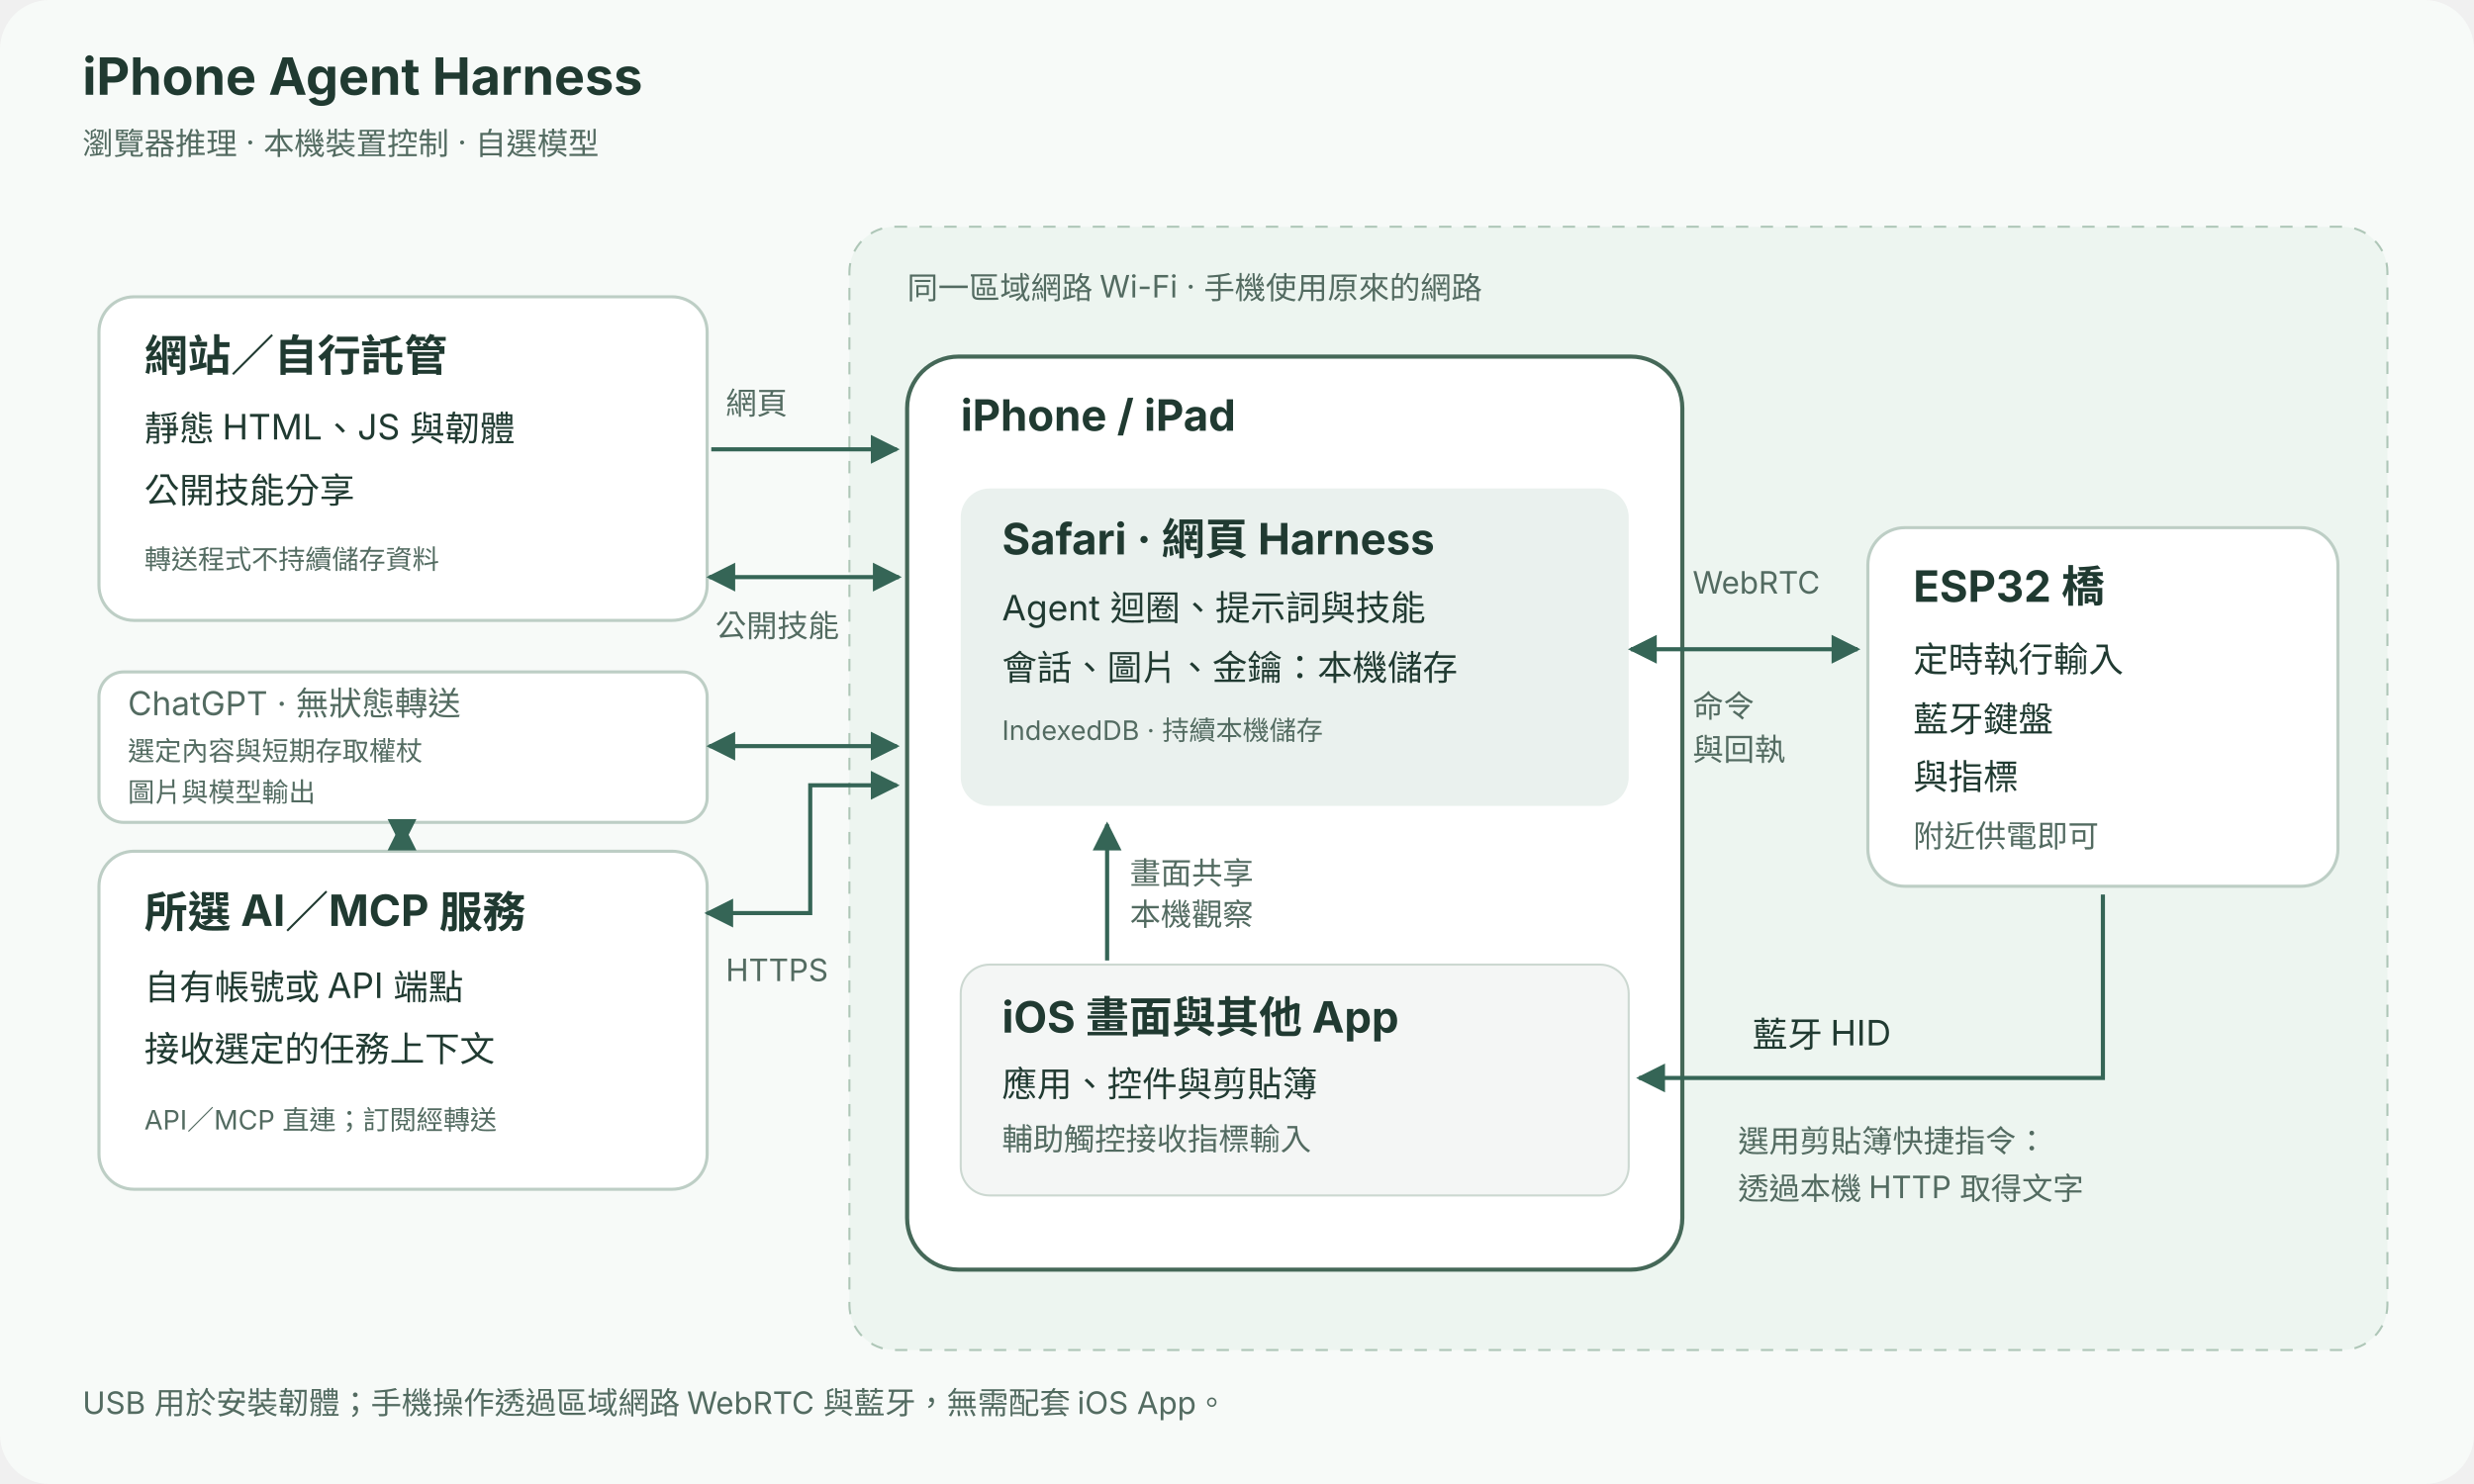
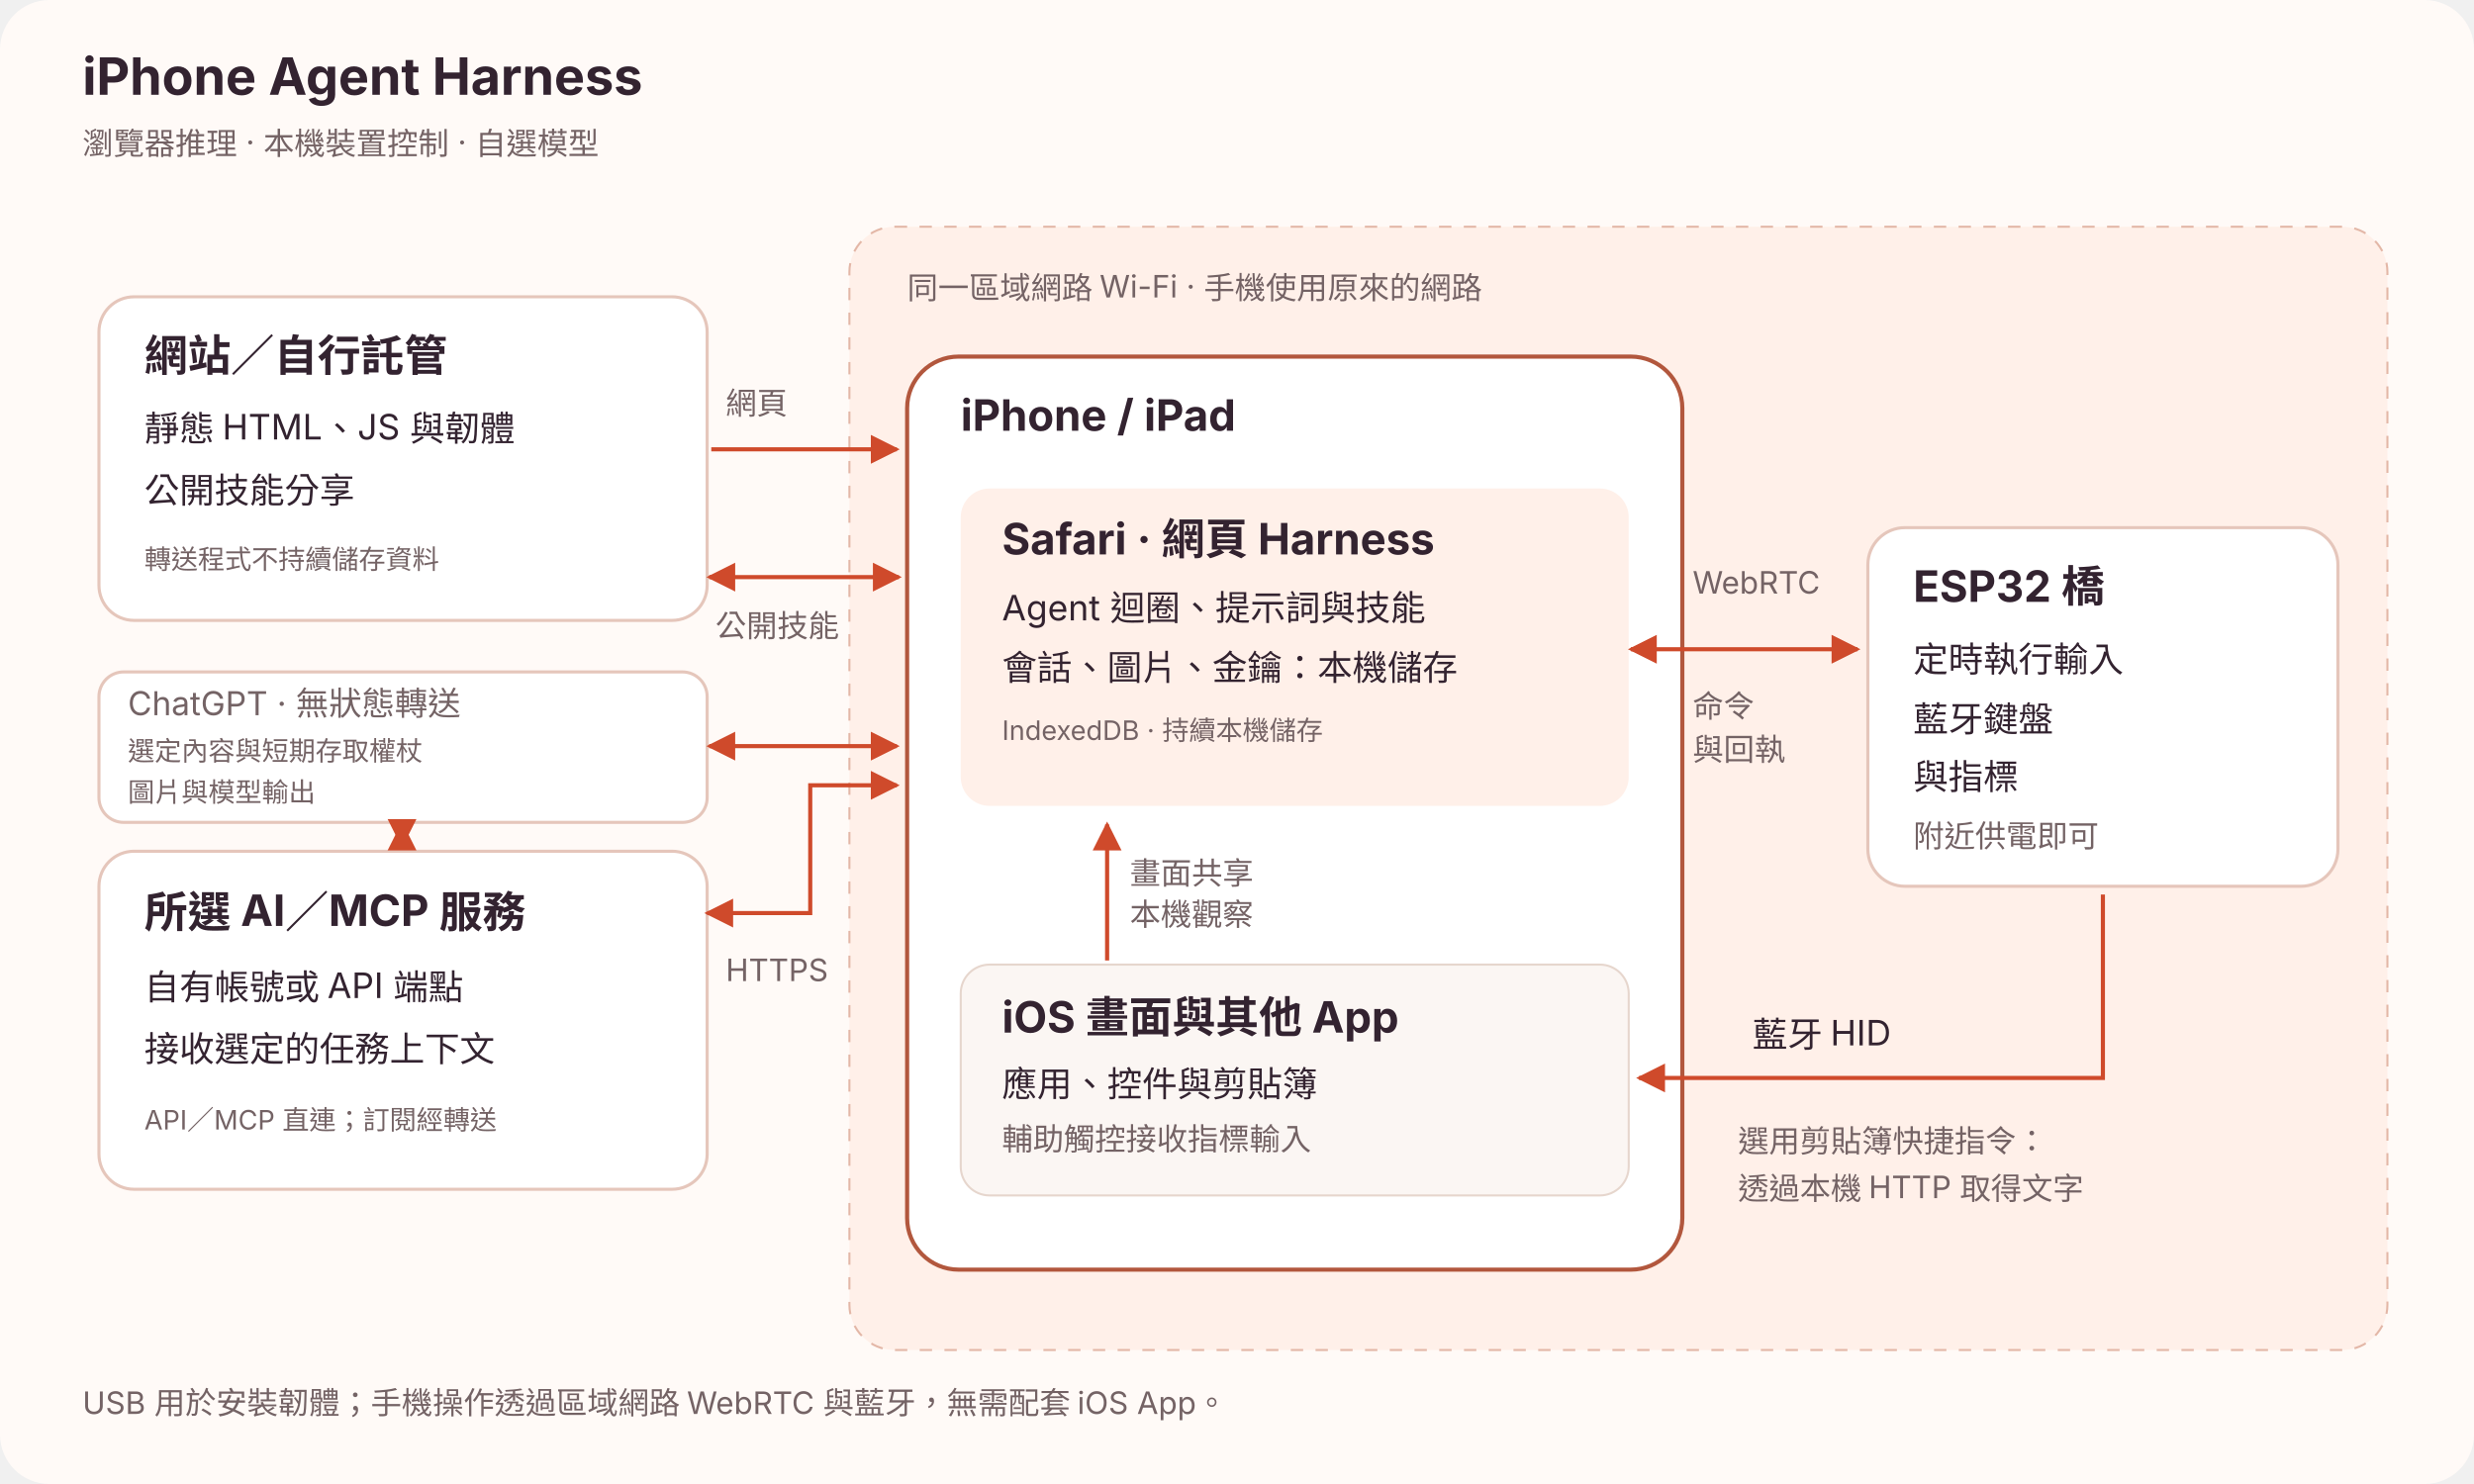
<svg xmlns="http://www.w3.org/2000/svg" width="1200" height="720" viewBox="0 0 1200 720" role="img" aria-labelledby="title desc" lang="zh-Hant" xml:lang="zh-Hant">
  <defs>
    <marker id="arrow" viewBox="0 0 10 10" refX="9" refY="5" markerWidth="7" markerHeight="7" orient="auto-start-reverse">
-       <path d="m0 0 10 5-10 5z" fill="#356556" />
+       <path d="m0 0 10 5-10 5z" fill="#cf4a2b" />
    </marker>
-     <style>text{font-family:system-ui,-apple-system,sans-serif;fill:#203a31}.title{font-size:25px;font-weight:700}.head{font-size:21px;font-weight:650}.body{font-size:17px}.small{font-size:15px;fill:#536b61}.box{fill:#fff;stroke:#bdcec5;stroke-width:1.5}.line{fill:none;stroke:#356556;stroke-width:2;marker-end:url(#arrow)}.both{marker-start:url(#arrow)}</style>
+     <style>text{font-family:system-ui,-apple-system,sans-serif;fill:#332330}.title{font-size:25px;font-weight:700}.head{font-size:21px;font-weight:650}.body{font-size:17px}.small{font-size:15px;fill:#746365}.box{fill:#fff;stroke:#e5c6bb;stroke-width:1.5}.line{fill:none;stroke:#cf4a2b;stroke-width:2;marker-end:url(#arrow)}.both{marker-start:url(#arrow)}</style>
  </defs>
-   <rect width="1200" height="720" rx="24" fill="#f7faf8" />
+   <rect width="1200" height="720" rx="24" fill="#fffaf7" />
  <text x="40" y="46" class="title">iPhone Agent Harness</text>
  <text x="40" y="75" class="small">瀏覽器推理 · 本機裝置控制 · 自選模型</text>
-   <rect x="412" y="110" width="746" height="545" rx="22" fill="#edf5f0" stroke="#aec6b7" stroke-dasharray="6 6" />
+   <rect x="412" y="110" width="746" height="545" rx="22" fill="#fff0e9" stroke="#e3b7a7" stroke-dasharray="6 6" />
  <text x="440" y="145" class="small">同一區域網路 Wi-Fi · 手機使用原來的網路</text>
-   <rect x="440" y="173" width="376" height="443" rx="25" fill="#fff" stroke="#456858" stroke-width="2" />
+   <rect x="440" y="173" width="376" height="443" rx="25" fill="#fff" stroke="#b2573d" stroke-width="2" />
  <text x="466" y="209" class="head">iPhone / iPad</text>
-   <rect x="466" y="237" width="324" height="154" rx="14" fill="#eaf1ee" />
+   <rect x="466" y="237" width="324" height="154" rx="14" fill="#fff0e9" />
  <text x="486" y="269" class="head">Safari · 網頁 Harness</text>
  <text x="486" y="301" class="body">Agent 迴圈、提示詞與技能</text>
  <text x="486" y="330" class="body">會話、圖片、金鑰：本機儲存</text>
  <text x="486" y="359" class="small" style="font-size:13px">IndexedDB · 持續本機儲存</text>
-   <rect x="466" y="468" width="324" height="112" rx="14" fill="#f4f6f5" stroke="#ccd8d1" />
+   <rect x="466" y="468" width="324" height="112" rx="14" fill="#fbf6f3" stroke="#e6d6cd" />
  <text x="486" y="501" class="head">iOS 畫面與其他 App</text>
  <text x="486" y="532" class="body">應用、控件與剪貼簿</text>
  <text x="486" y="558" class="small">輔助觸控接收指標輸入</text>
  <path class="line" d="M537 466v-66" />
  <text x="548" y="429" class="small">畫面共享</text>
  <text x="548" y="449" class="small">本機觀察</text>
  <rect x="48" y="144" width="295" height="157" rx="17" class="box" />
  <text x="70" y="180" class="head">網站／自行託管</text>
  <text x="70" y="214" class="body">靜態 HTML、JS 與韌體</text>
  <text x="70" y="244" class="body">公開技能分享</text>
  <text x="70" y="276" class="small" style="font-size:13px">轉送程式不持續儲存資料</text>
  <path class="line" d="M345 218h90" />
  <text x="352" y="201" class="small">網頁</text>
  <path class="line both" d="M344 280h92" />
  <text x="347" y="309" class="small">公開技能</text>
  <rect x="48" y="413" width="295" height="164" rx="17" class="box" />
  <text x="70" y="450" class="head">所選 AI／MCP 服務</text>
  <text x="70" y="485" class="body">自有帳號或 API 端點</text>
  <text x="70" y="515" class="body">接收選定的任務上下文</text>
  <text x="70" y="548" class="small" style="font-size:13px">API／MCP 直連；訂閱經轉送</text>
  <path class="line both" d="M343 443h50v-62h42" />
  <text x="352" y="476" class="small">HTTPS</text>
  <rect x="906" y="256" width="228" height="174" rx="18" class="box" />
  <text x="928" y="292" class="head">ESP32 橋</text>
  <text x="928" y="326" class="body">定時執行輸入</text>
  <text x="928" y="355" class="body">藍牙鍵盤</text>
  <text x="928" y="383" class="body">與指標</text>
  <text x="928" y="411" class="small">附近供電即可</text>
  <path class="line both" d="M791 315h110" />
  <text x="821" y="288" class="small">WebRTC</text>
  <text x="821" y="348" class="small">命令</text>
  <text x="821" y="369" class="small">與回執</text>
  <path class="line" d="M1020 434v89H795" />
  <text x="850" y="508" class="body">藍牙 HID</text>
  <text x="843" y="559" class="small">選用剪貼簿快捷指令：</text>
  <text x="843" y="582" class="small">透過本機 HTTP 取得文字</text>
  <text x="40" y="686" class="small">USB 用於安裝韌體；手機操作透過區域網路 WebRTC 與藍牙，無需配套 iOS App。</text>
  <rect x="48" y="326" width="295" height="73" rx="12" class="box" />
  <path class="line both" d="M344 362h91" />
  <path class="line both" d="M195 400v10" />
  <text x="62" y="347" class="small" style="font-size:16px">ChatGPT · 無狀態轉送</text>
  <text x="62" y="369" class="small" style="font-size:13px">選定內容與短期存取權杖</text>
  <text x="62" y="389" class="small" style="font-size:13px">圖片與模型輸出</text>
</svg>
